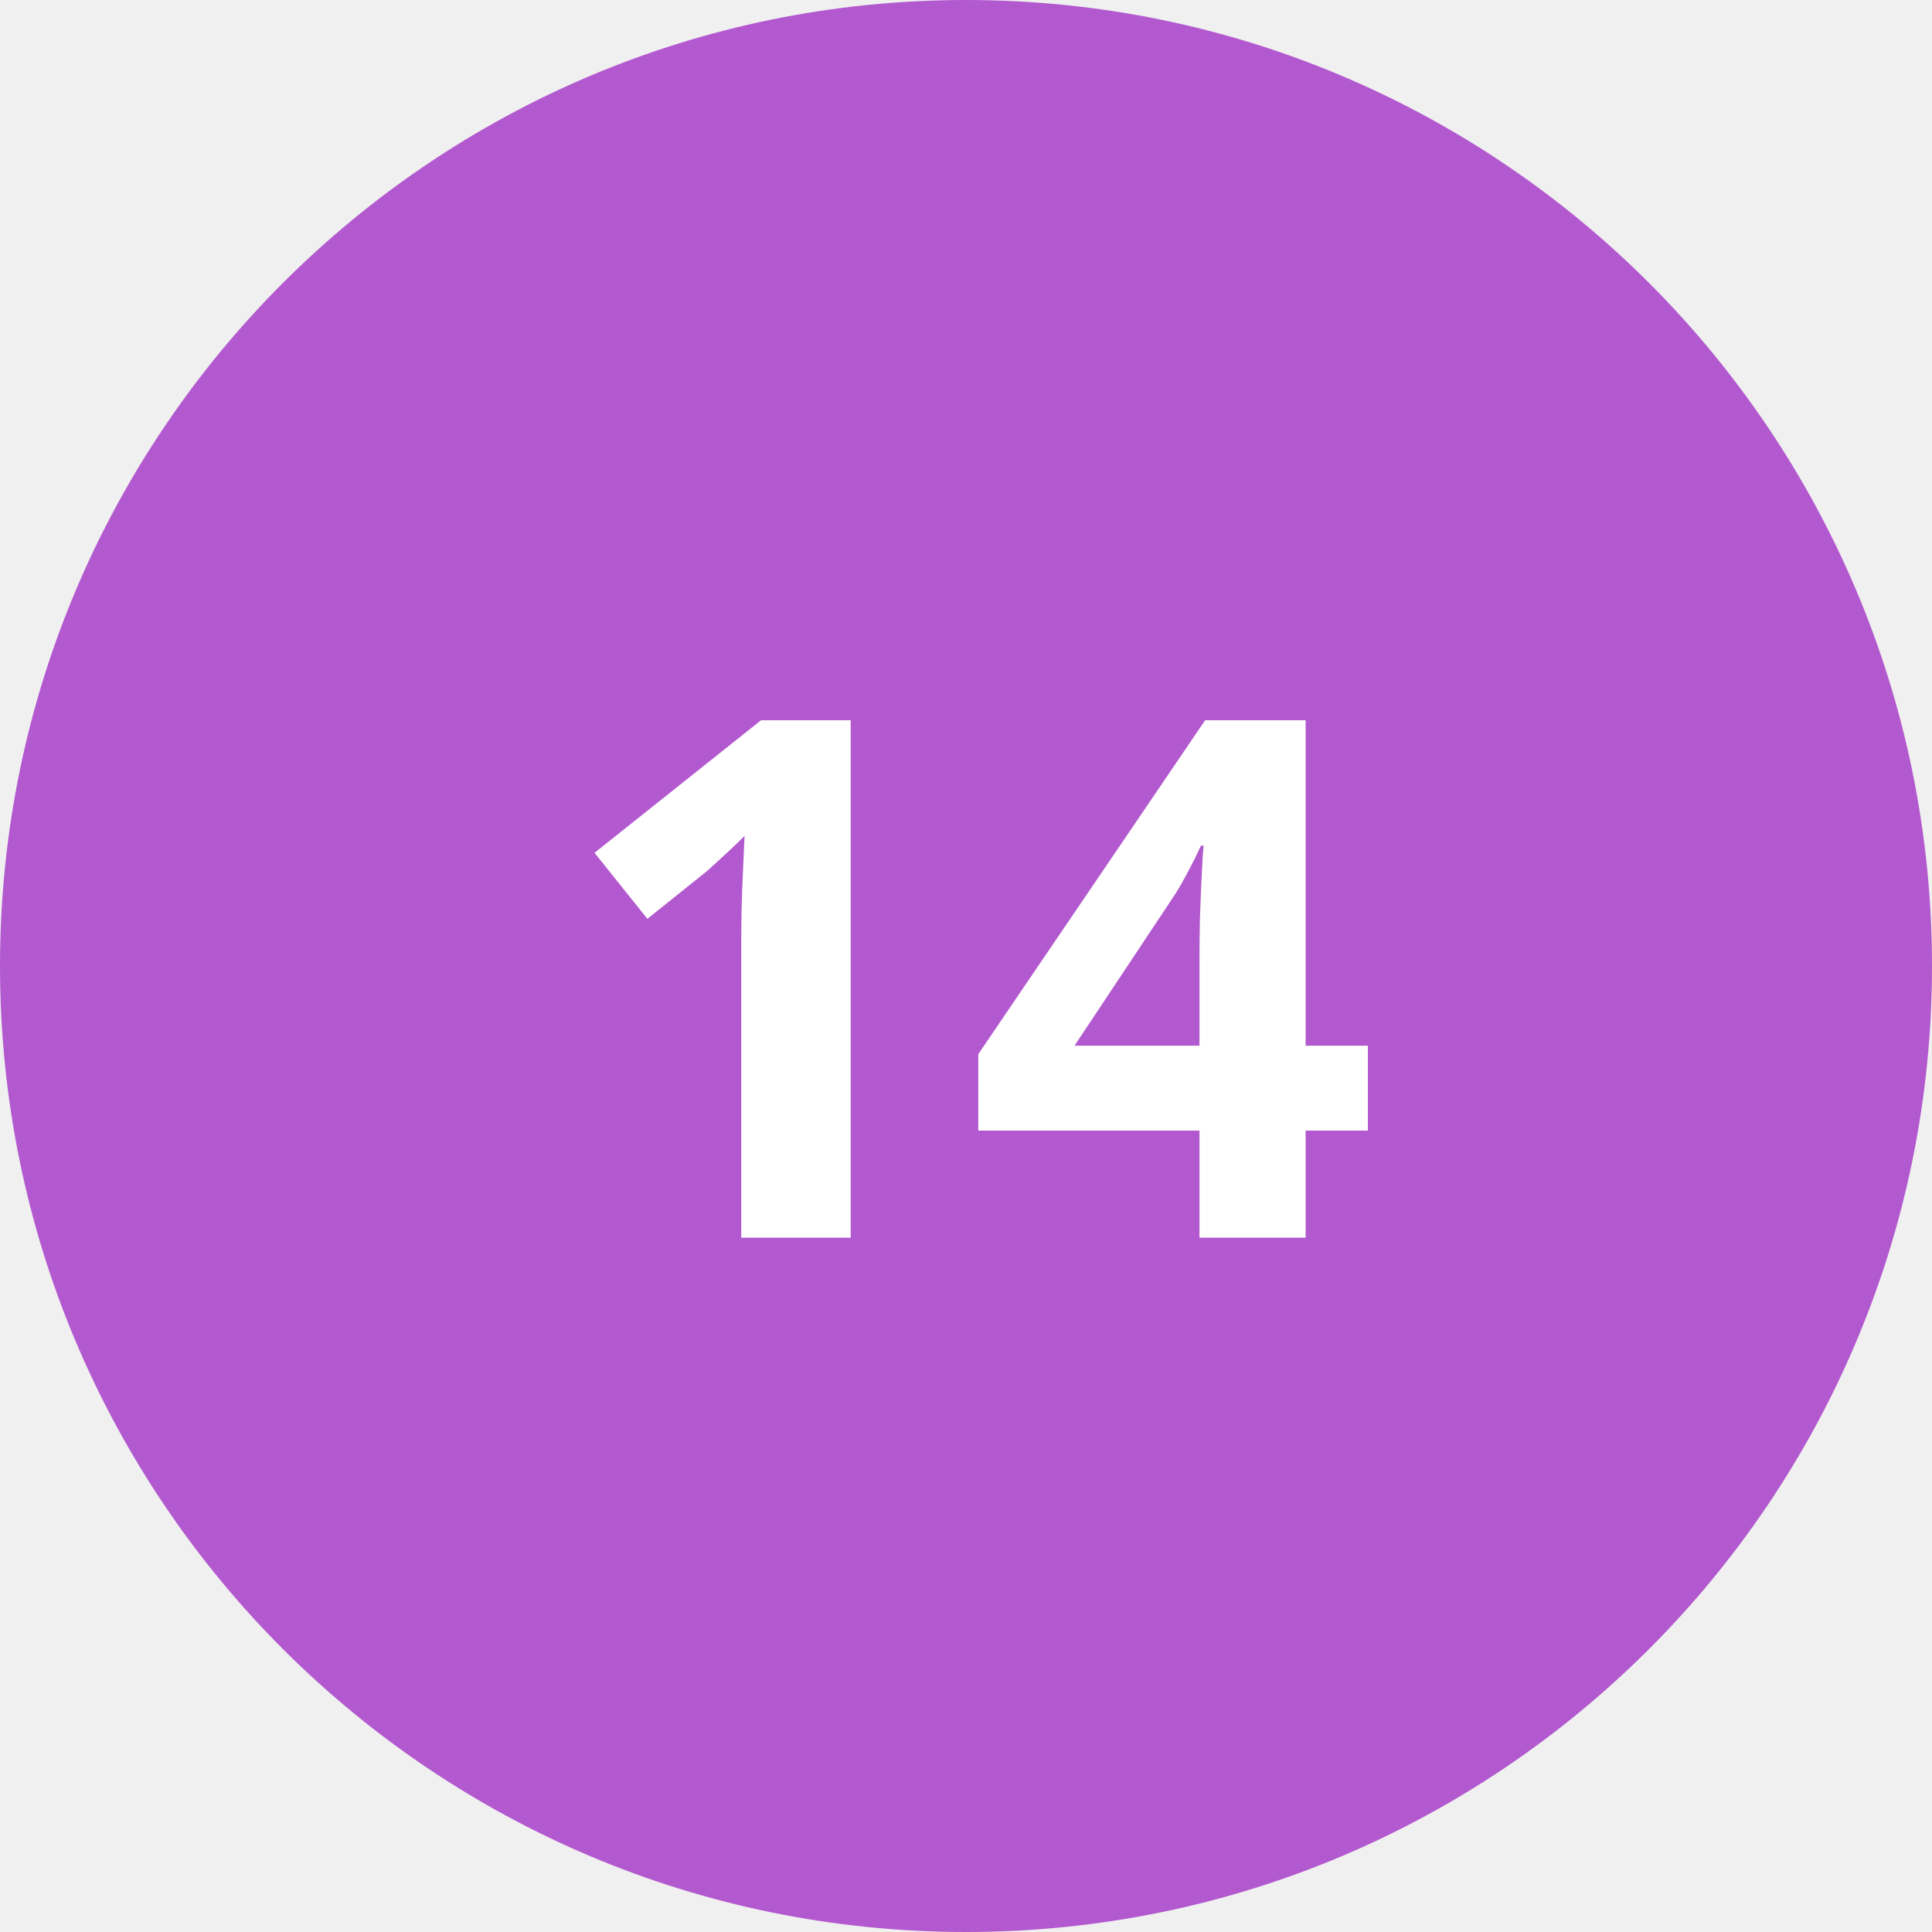
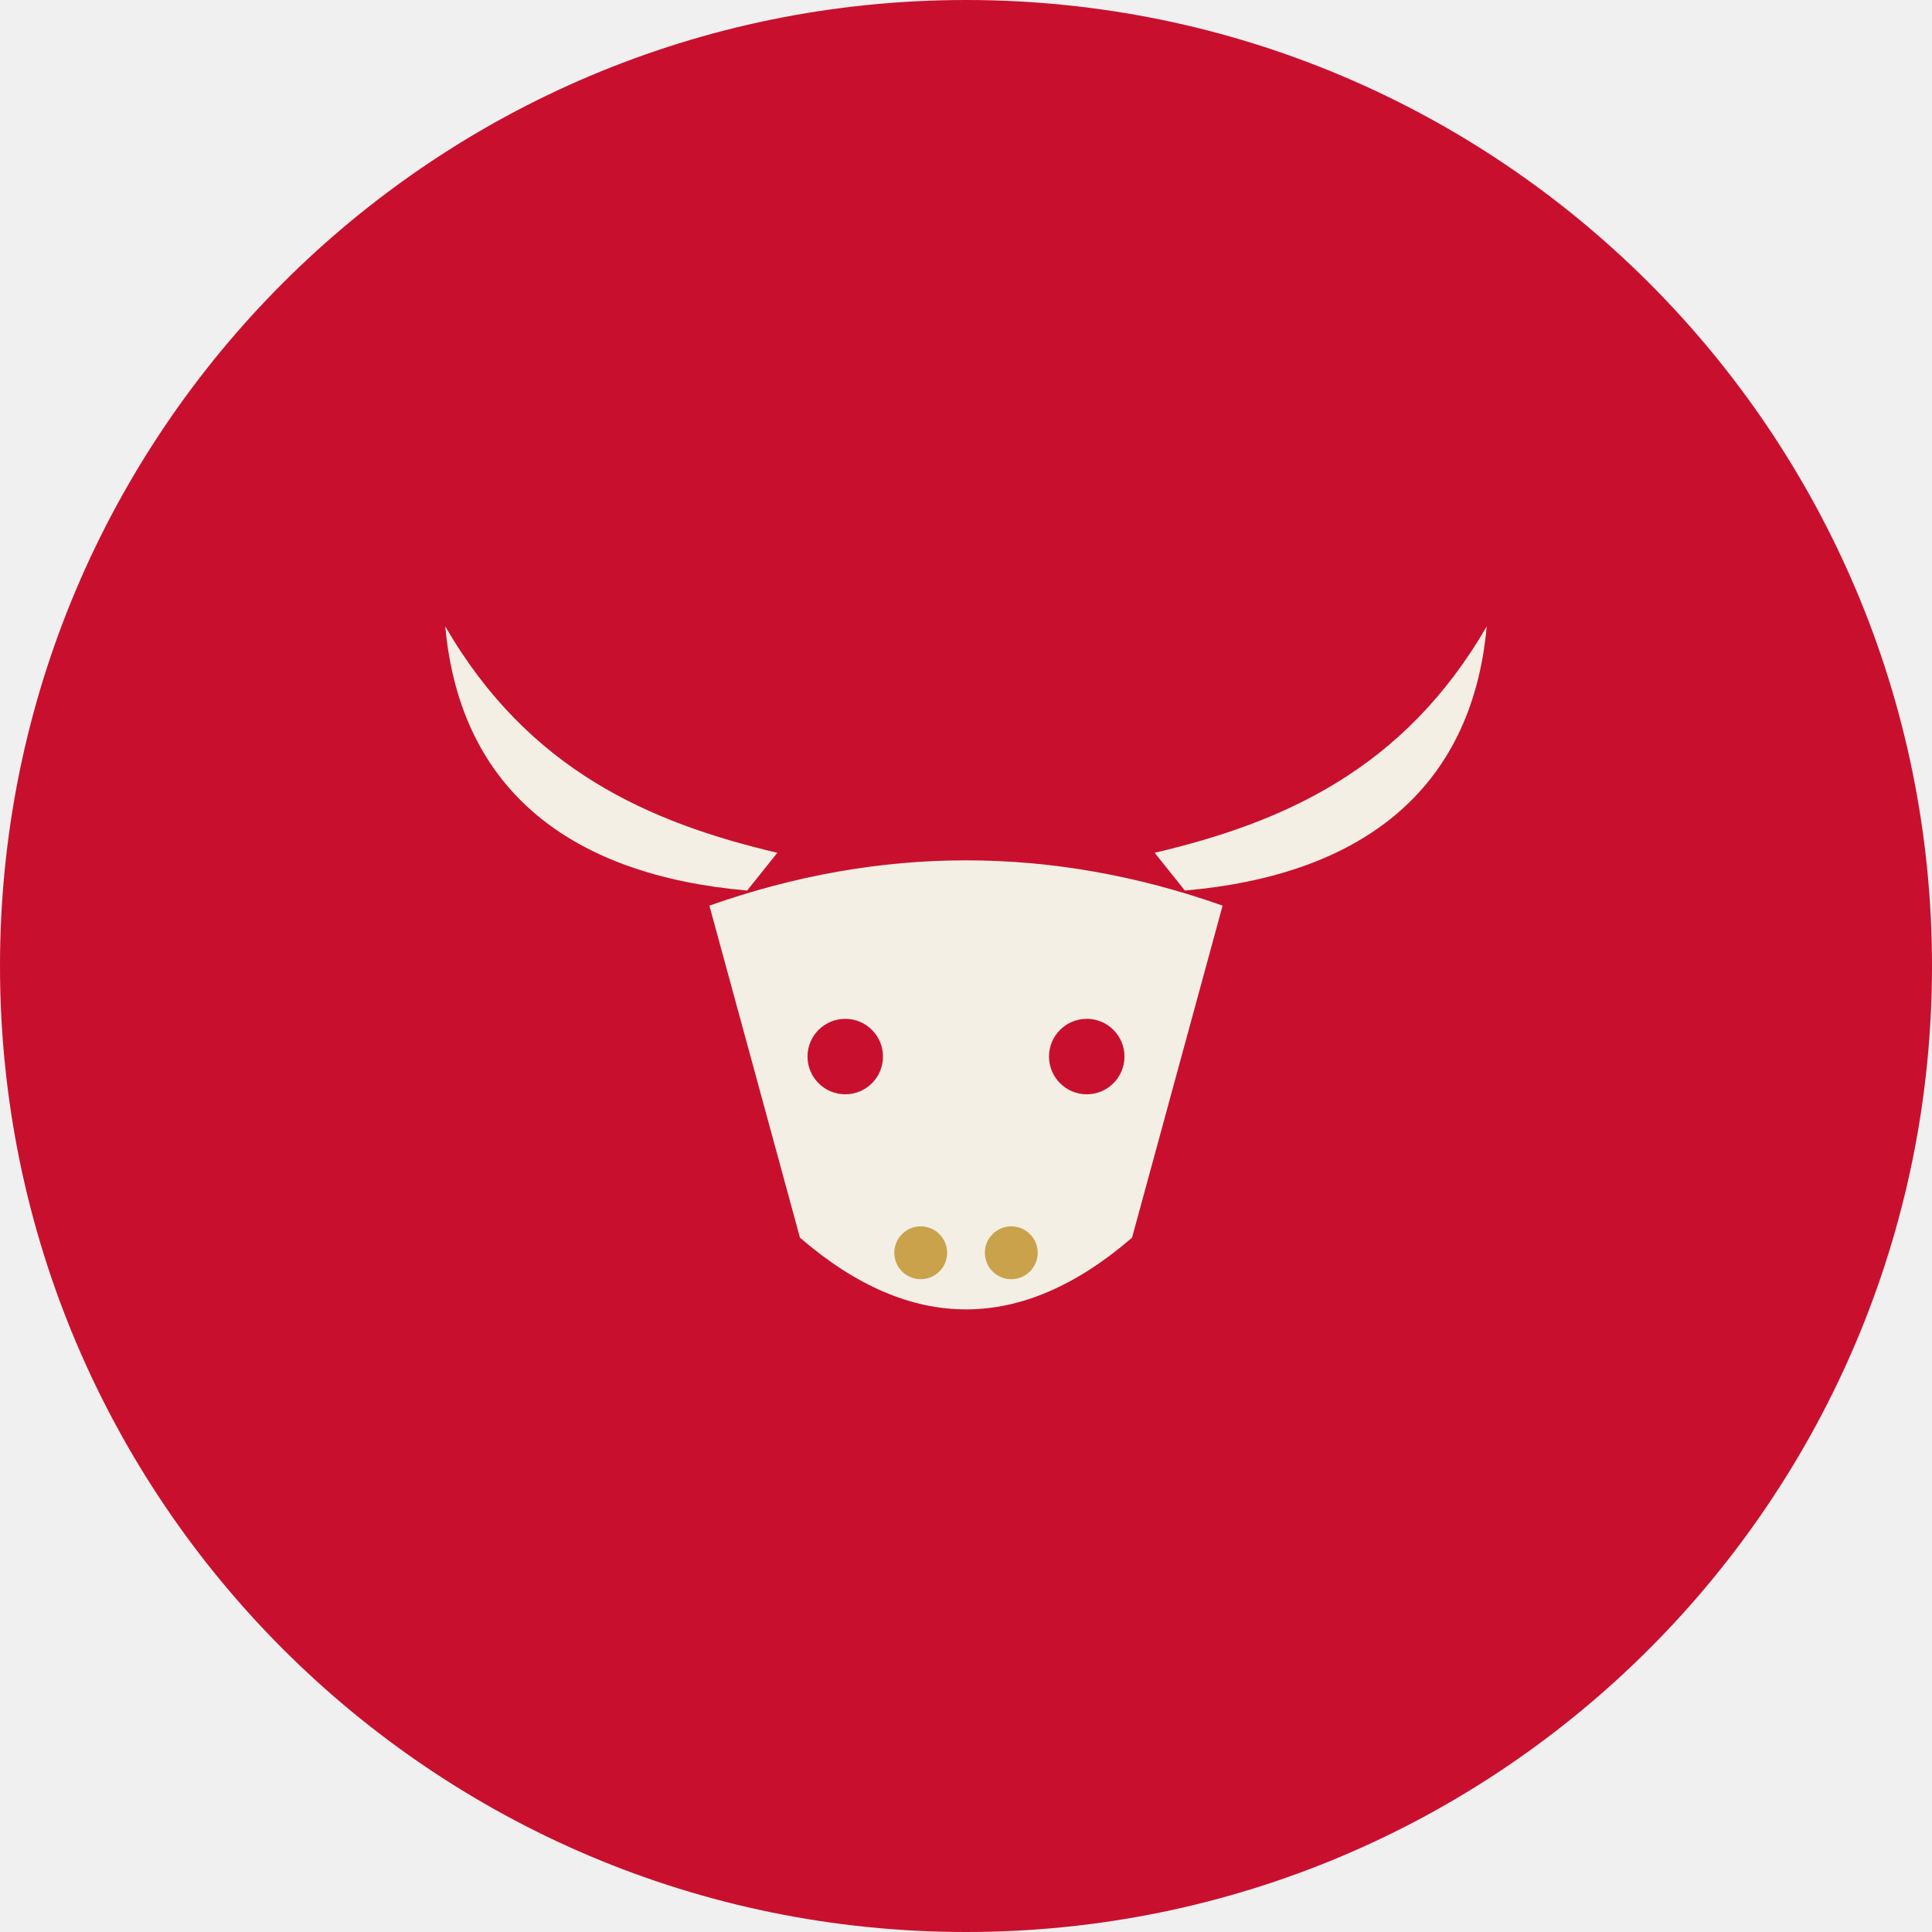
- <svg xmlns="http://www.w3.org/2000/svg" viewBox="0 0 64 64" width="64" height="64">
-   <circle cx="32" cy="32" r="32" fill="hsl(286,55%,58%)" />
-   <text x="32" y="41" font-family="sans-serif" font-size="24" font-weight="bold" fill="#fff" text-anchor="middle">14</text>
+ <svg xmlns="http://www.w3.org/2000/svg" viewBox="0 0 512 512" width="512" height="512">
+   <circle cx="256" cy="256" r="256" fill="#C8102E" />
+   <path d="M198 236 C152 232 122 210 118 166 C140 204 172 218 206 226 Z" fill="#F4EFE4" />
+   <path d="M314 236 C360 232 390 210 394 166 C372 204 340 218 306 226 Z" fill="#F4EFE4" />
+   <path d="M188 240 Q256 216 324 240 L300 328 Q256 366 212 328 Z" fill="#F4EFE4" />
+   <circle cx="224" cy="280" r="10" fill="#C8102E" />
+   <circle cx="288" cy="280" r="10" fill="#C8102E" />
+   <circle cx="244" cy="332" r="7" fill="#C9A24B" />
+   <circle cx="268" cy="332" r="7" fill="#C9A24B" />
</svg>
